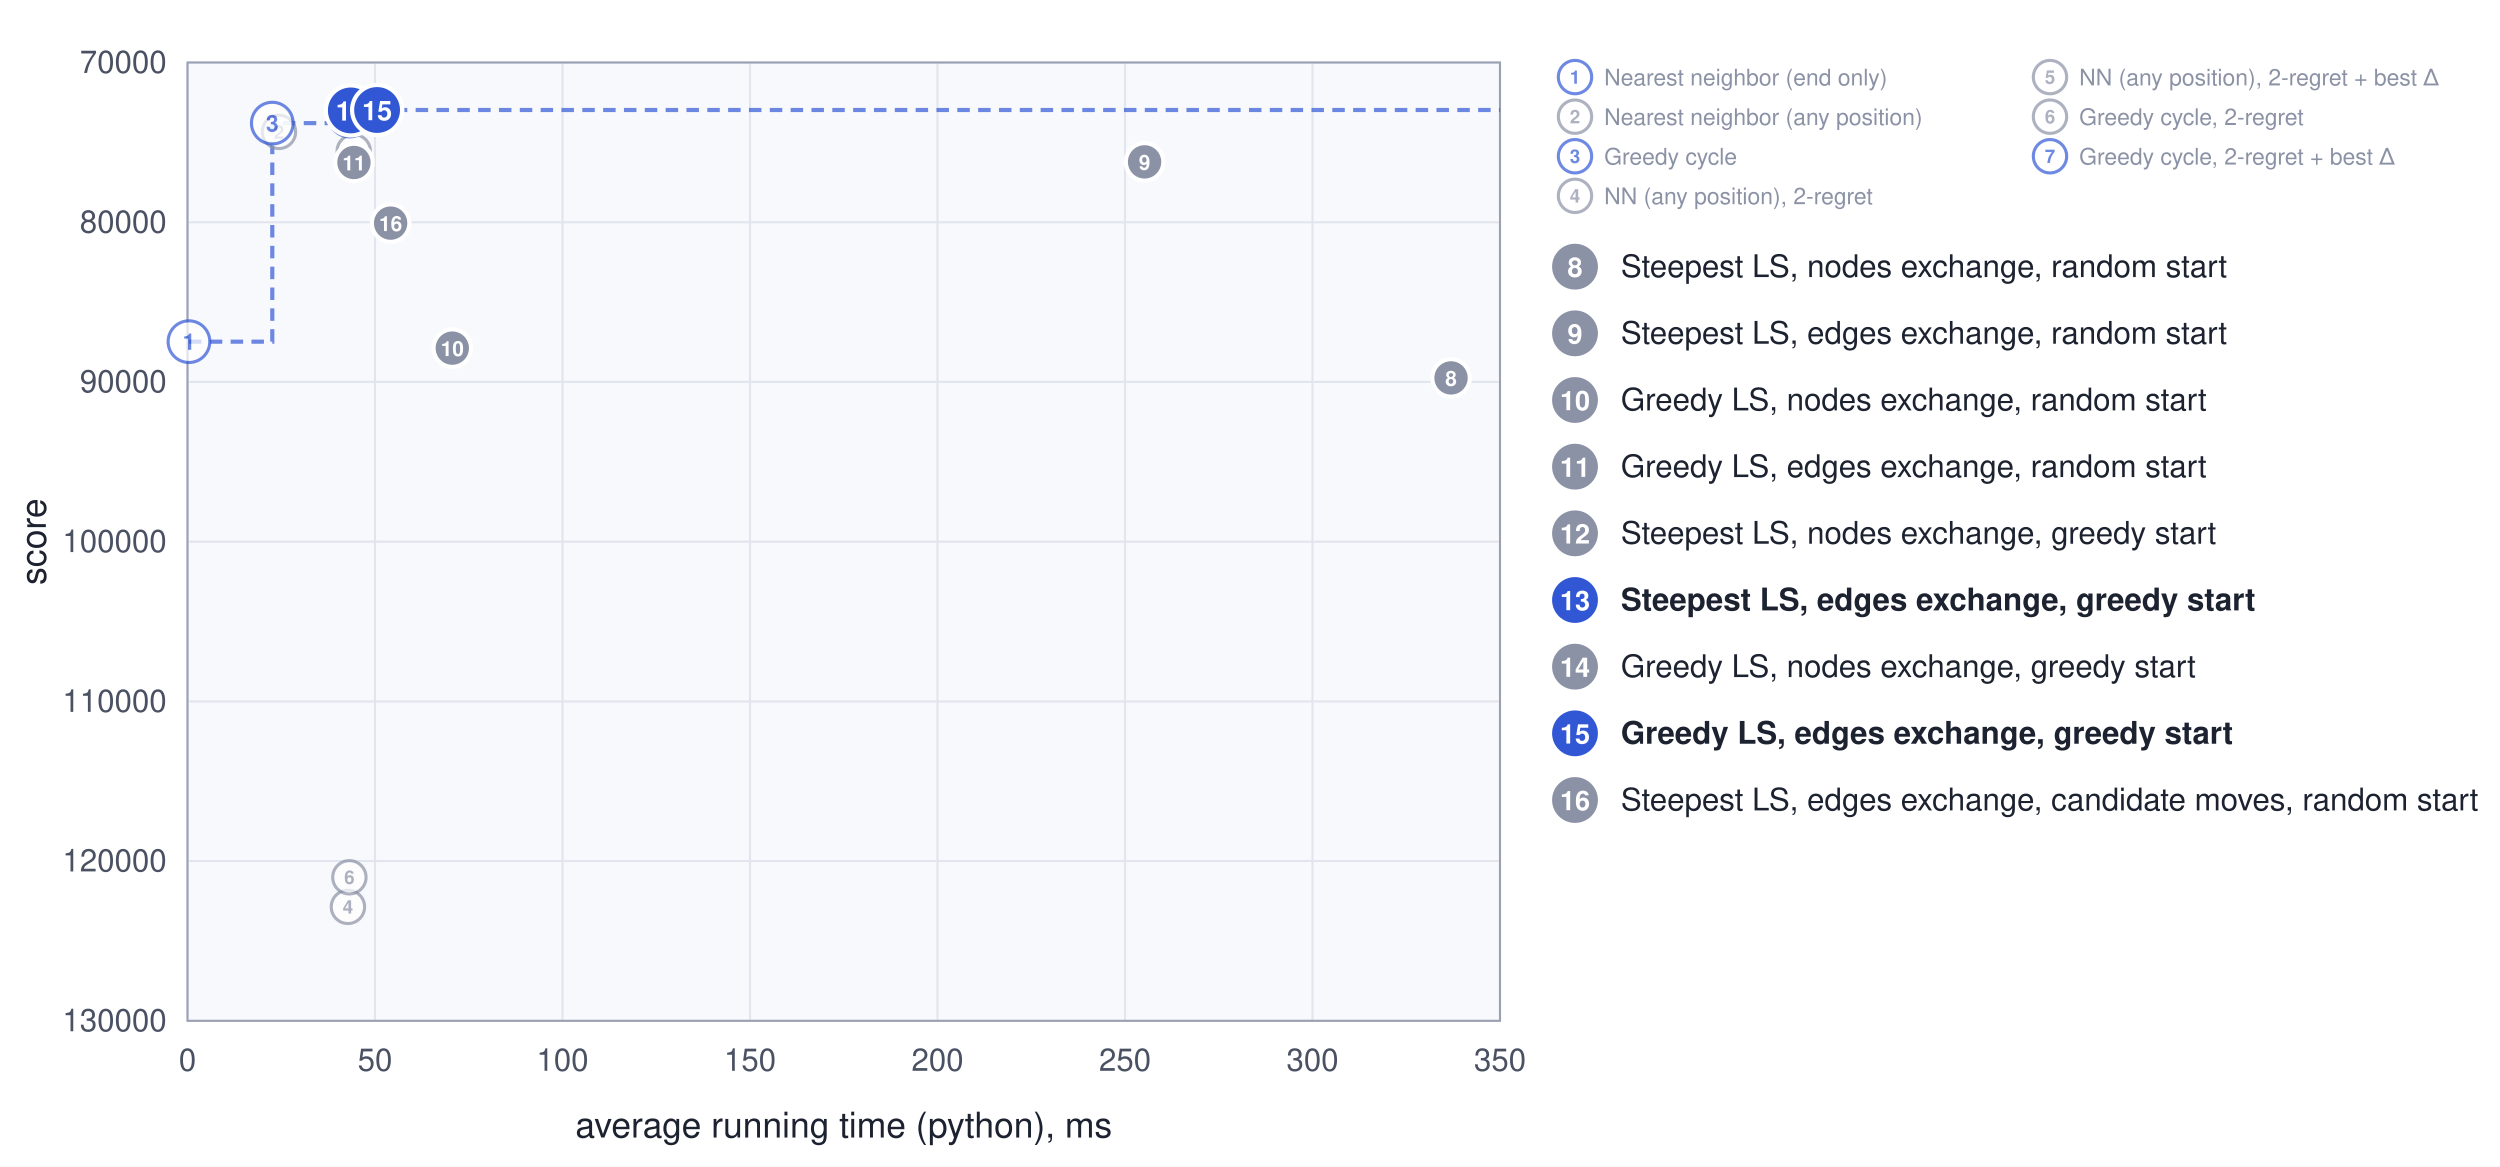
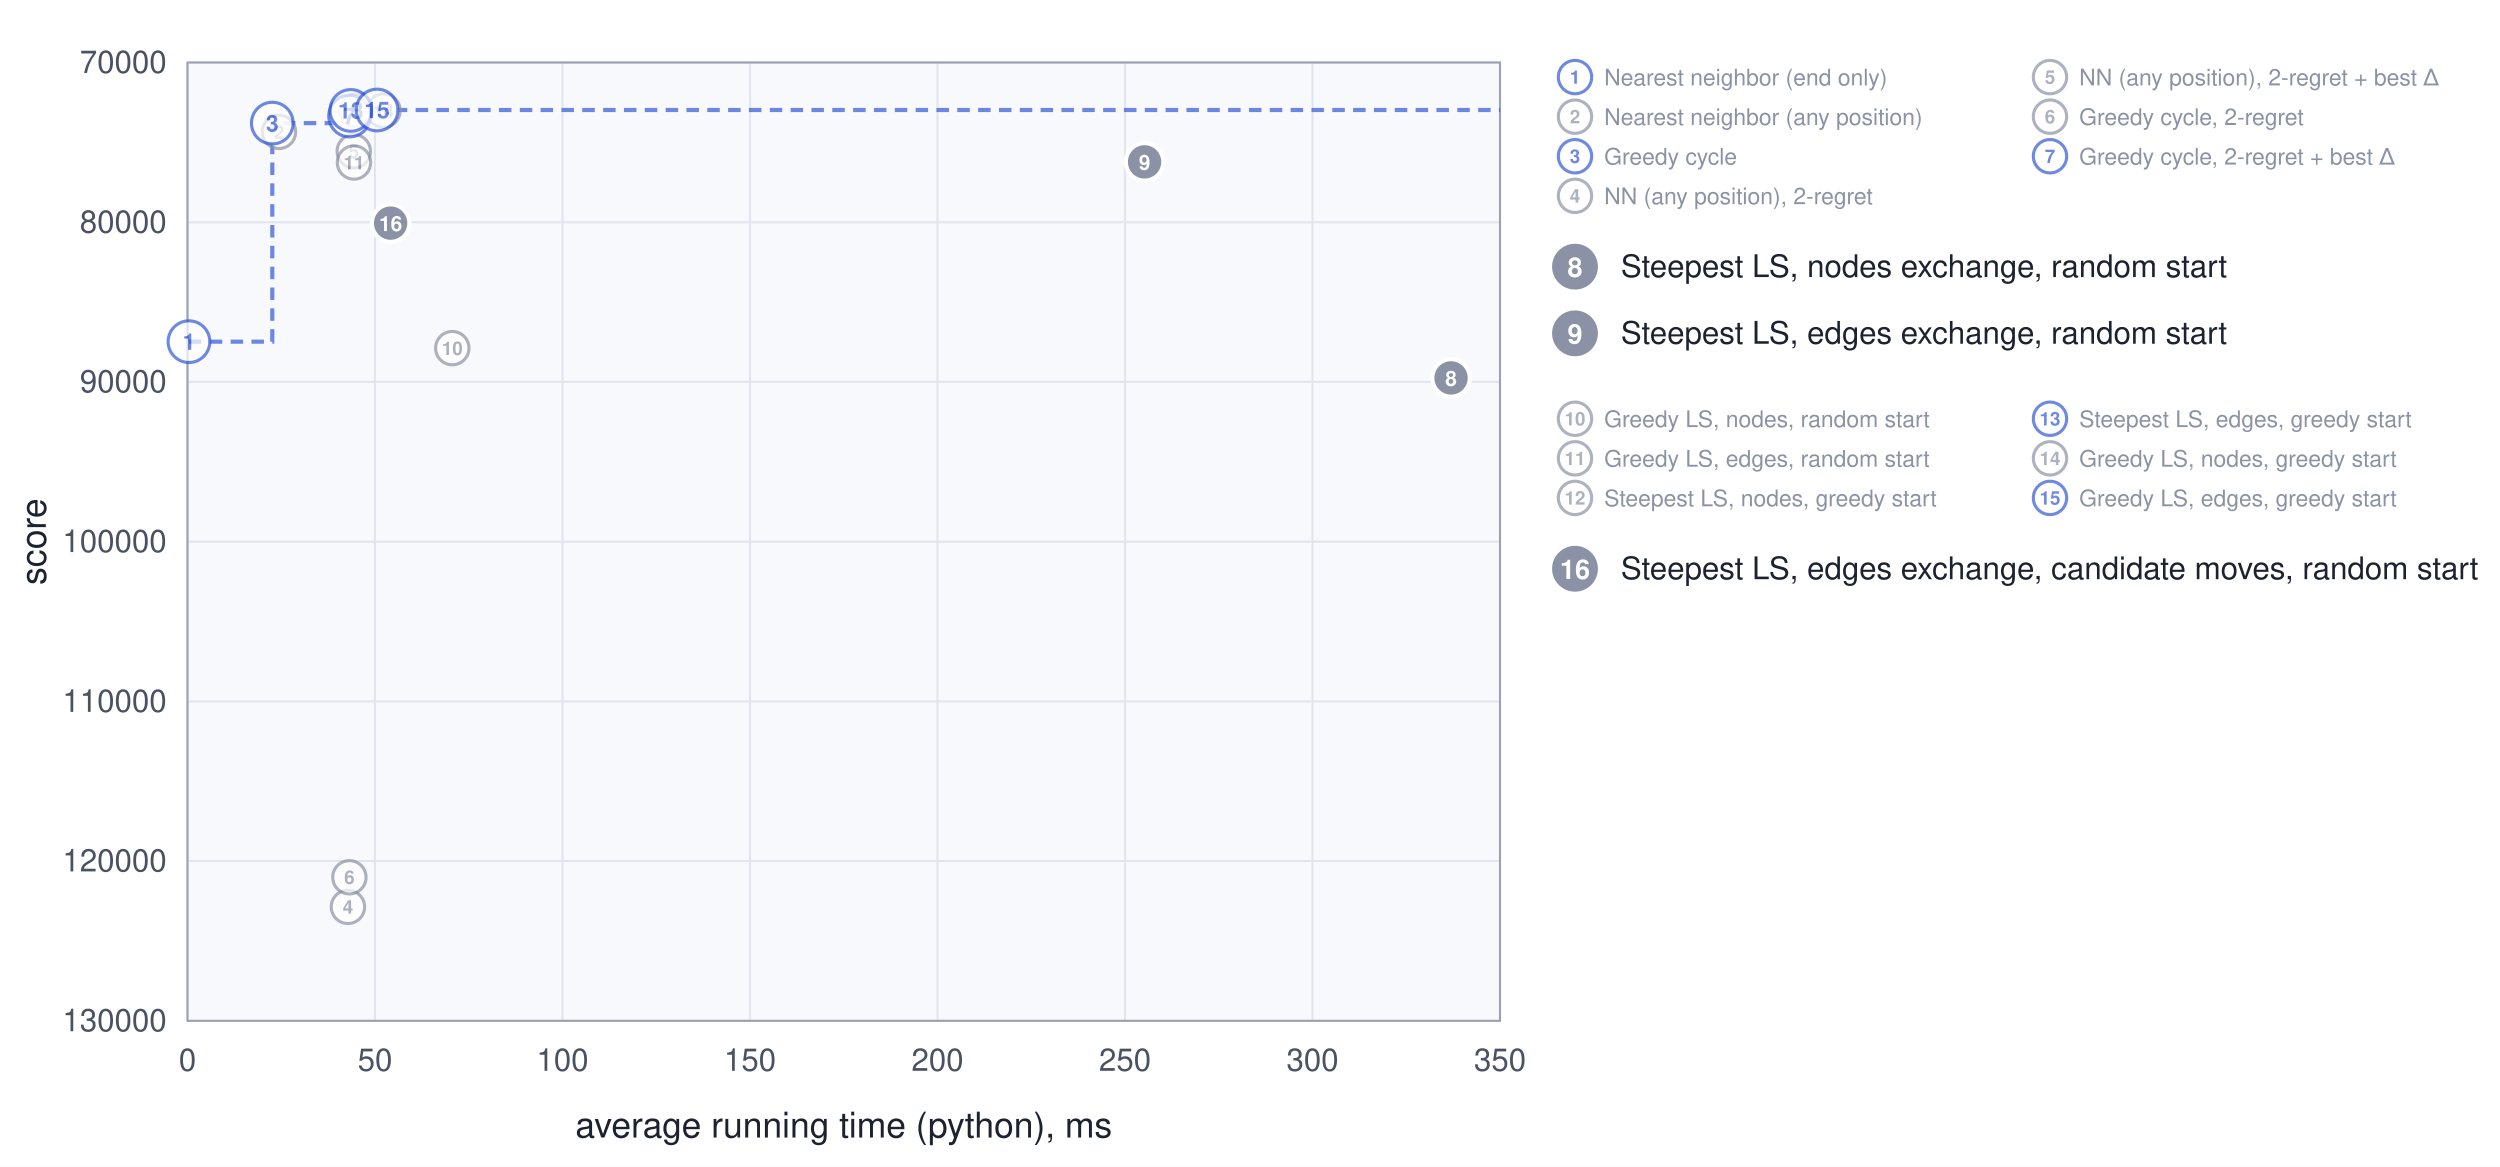
<svg xmlns="http://www.w3.org/2000/svg" viewBox="0 0 1200 560" width="1200" height="560" font-family="Helvetica, Arial, sans-serif" font-size="15">
  <rect width="1200" height="560" fill="#fff" />
  <rect x="90" y="30" width="630" height="460" fill="#f8f9fc" />
  <line x1="90.0" y1="30" x2="90.0" y2="490" stroke="#e1e5ee" />
  <text x="90.0" y="514" text-anchor="middle" fill="#4a5163">0</text>
  <line x1="180.0" y1="30" x2="180.0" y2="490" stroke="#e1e5ee" />
  <text x="180.0" y="514" text-anchor="middle" fill="#4a5163">50</text>
  <line x1="270.0" y1="30" x2="270.0" y2="490" stroke="#e1e5ee" />
  <text x="270.0" y="514" text-anchor="middle" fill="#4a5163">100</text>
  <line x1="360.0" y1="30" x2="360.0" y2="490" stroke="#e1e5ee" />
  <text x="360.0" y="514" text-anchor="middle" fill="#4a5163">150</text>
  <line x1="450.0" y1="30" x2="450.0" y2="490" stroke="#e1e5ee" />
  <text x="450.0" y="514" text-anchor="middle" fill="#4a5163">200</text>
  <line x1="540.0" y1="30" x2="540.0" y2="490" stroke="#e1e5ee" />
  <text x="540.0" y="514" text-anchor="middle" fill="#4a5163">250</text>
  <line x1="630.0" y1="30" x2="630.0" y2="490" stroke="#e1e5ee" />
  <text x="630.0" y="514" text-anchor="middle" fill="#4a5163">300</text>
  <line x1="720.0" y1="30" x2="720.0" y2="490" stroke="#e1e5ee" />
  <text x="720.0" y="514" text-anchor="middle" fill="#4a5163">350</text>
  <line x1="90" y1="30.0" x2="720" y2="30.0" stroke="#e1e5ee" />
  <text x="80" y="35.0" text-anchor="end" fill="#4a5163">70000</text>
  <line x1="90" y1="106.7" x2="720" y2="106.7" stroke="#e1e5ee" />
  <text x="80" y="111.7" text-anchor="end" fill="#4a5163">80000</text>
  <line x1="90" y1="183.3" x2="720" y2="183.3" stroke="#e1e5ee" />
  <text x="80" y="188.3" text-anchor="end" fill="#4a5163">90000</text>
  <line x1="90" y1="260.0" x2="720" y2="260.0" stroke="#e1e5ee" />
  <text x="80" y="265.0" text-anchor="end" fill="#4a5163">100000</text>
  <line x1="90" y1="336.7" x2="720" y2="336.7" stroke="#e1e5ee" />
  <text x="80" y="341.7" text-anchor="end" fill="#4a5163">110000</text>
  <line x1="90" y1="413.3" x2="720" y2="413.3" stroke="#e1e5ee" />
  <text x="80" y="418.3" text-anchor="end" fill="#4a5163">120000</text>
  <line x1="90" y1="490.0" x2="720" y2="490.0" stroke="#e1e5ee" />
  <text x="80" y="495.0" text-anchor="end" fill="#4a5163">130000</text>
  <rect x="90" y="30" width="630" height="460" fill="none" stroke="#9aa1b3" />
  <text x="405.0" y="546" text-anchor="middle" font-size="17" fill="#1c2230">average running time (python), ms</text>
  <text transform="translate(22,260.0) rotate(-90)" text-anchor="middle" font-size="17" fill="#1c2230">score</text>
  <path d="M90.7,164.0H130.7V59.1H167.8V55.7H168.4V53.0H181.0V52.8H720" fill="none" stroke="#3157d5" stroke-width="2" stroke-dasharray="6 4" opacity=".7" />
  <g opacity=".7">
    <circle cx="756.0" cy="37.0" r="8" fill="#fff" stroke="#3157d5" stroke-width="1.5" />
    <text x="756.0" y="40.2" text-anchor="middle" fill="#3157d5" font-size="9" font-weight="bold">1</text>
  </g>
  <text x="770" y="41" fill="#8b92a5" font-size="11">Nearest neighbor (end only)</text>
  <g opacity=".7">
    <circle cx="756.0" cy="56.0" r="8" fill="#fff" stroke="#8b92a5" stroke-width="1.5" />
    <text x="756.0" y="59.2" text-anchor="middle" fill="#8b92a5" font-size="9" font-weight="bold">2</text>
  </g>
  <text x="770" y="60" fill="#8b92a5" font-size="11">Nearest neighbor (any position)</text>
  <g opacity=".7">
    <circle cx="756.0" cy="75.0" r="8" fill="#fff" stroke="#3157d5" stroke-width="1.5" />
    <text x="756.0" y="78.2" text-anchor="middle" fill="#3157d5" font-size="9" font-weight="bold">3</text>
  </g>
  <text x="770" y="79" fill="#8b92a5" font-size="11">Greedy cycle</text>
  <g opacity=".7">
    <circle cx="756.0" cy="94.0" r="8" fill="#fff" stroke="#8b92a5" stroke-width="1.5" />
    <text x="756.0" y="97.2" text-anchor="middle" fill="#8b92a5" font-size="9" font-weight="bold">4</text>
  </g>
  <text x="770" y="98" fill="#8b92a5" font-size="11">NN (any position), 2-regret</text>
  <g opacity=".7">
    <circle cx="984.0" cy="37.0" r="8" fill="#fff" stroke="#8b92a5" stroke-width="1.5" />
    <text x="984.0" y="40.2" text-anchor="middle" fill="#8b92a5" font-size="9" font-weight="bold">5</text>
  </g>
  <text x="998" y="41" fill="#8b92a5" font-size="11">NN (any position), 2-regret + best Δ</text>
  <g opacity=".7">
    <circle cx="984.0" cy="56.0" r="8" fill="#fff" stroke="#8b92a5" stroke-width="1.5" />
    <text x="984.0" y="59.2" text-anchor="middle" fill="#8b92a5" font-size="9" font-weight="bold">6</text>
  </g>
  <text x="998" y="60" fill="#8b92a5" font-size="11">Greedy cycle, 2-regret</text>
  <g opacity=".7">
    <circle cx="984.0" cy="75.0" r="8" fill="#fff" stroke="#3157d5" stroke-width="1.5" />
    <text x="984.0" y="78.2" text-anchor="middle" fill="#3157d5" font-size="9" font-weight="bold">7</text>
  </g>
  <text x="998" y="79" fill="#8b92a5" font-size="11">Greedy cycle, 2-regret + best Δ</text>
  <circle cx="756.0" cy="128.0" r="12" fill="#8b92a5" stroke="#fff" stroke-width="2" />
  <text x="756.0" y="132.9" text-anchor="middle" fill="#fff" font-size="13" font-weight="bold">8</text>
  <text x="778" y="133" fill="#1c2230">Steepest LS, nodes exchange, random start</text>
  <circle cx="756.0" cy="160.0" r="12" fill="#8b92a5" stroke="#fff" stroke-width="2" />
  <text x="756.0" y="164.9" text-anchor="middle" fill="#fff" font-size="13" font-weight="bold">9</text>
  <text x="778" y="165" fill="#1c2230">Steepest LS, edges exchange, random start</text>
-   <circle cx="756.0" cy="192.0" r="12" fill="#8b92a5" stroke="#fff" stroke-width="2" />
-   <text x="756.0" y="196.9" text-anchor="middle" fill="#fff" font-size="13" font-weight="bold">10</text>
-   <text x="778" y="197" fill="#1c2230">Greedy LS, nodes exchange, random start</text>
-   <circle cx="756.0" cy="224.0" r="12" fill="#8b92a5" stroke="#fff" stroke-width="2" />
-   <text x="756.0" y="228.9" text-anchor="middle" fill="#fff" font-size="13" font-weight="bold">11</text>
-   <text x="778" y="229" fill="#1c2230">Greedy LS, edges exchange, random start</text>
-   <circle cx="756.0" cy="256.0" r="12" fill="#8b92a5" stroke="#fff" stroke-width="2" />
-   <text x="756.0" y="260.9" text-anchor="middle" fill="#fff" font-size="13" font-weight="bold">12</text>
-   <text x="778" y="261" fill="#1c2230">Steepest LS, nodes exchange, greedy start</text>
-   <circle cx="756.0" cy="288.0" r="12" fill="#3157d5" stroke="#fff" stroke-width="2" />
-   <text x="756.0" y="292.9" text-anchor="middle" fill="#fff" font-size="13" font-weight="bold">13</text>
-   <text x="778" y="293" fill="#1c2230" font-weight="bold">Steepest LS, edges exchange, greedy start</text>
-   <circle cx="756.0" cy="320.0" r="12" fill="#8b92a5" stroke="#fff" stroke-width="2" />
-   <text x="756.0" y="324.9" text-anchor="middle" fill="#fff" font-size="13" font-weight="bold">14</text>
-   <text x="778" y="325" fill="#1c2230">Greedy LS, nodes exchange, greedy start</text>
-   <circle cx="756.0" cy="352.0" r="12" fill="#3157d5" stroke="#fff" stroke-width="2" />
-   <text x="756.0" y="356.9" text-anchor="middle" fill="#fff" font-size="13" font-weight="bold">15</text>
-   <text x="778" y="357" fill="#1c2230" font-weight="bold">Greedy LS, edges exchange, greedy start</text>
-   <circle cx="756.0" cy="384.0" r="12" fill="#8b92a5" stroke="#fff" stroke-width="2" />
-   <text x="756.0" y="388.9" text-anchor="middle" fill="#fff" font-size="13" font-weight="bold">16</text>
-   <text x="778" y="389" fill="#1c2230">Steepest LS, edges exchange, candidate moves, random start</text>
+   <g opacity=".7">
+     <circle cx="756.0" cy="201.0" r="8" fill="#fff" stroke="#8b92a5" stroke-width="1.5" />
+     <text x="756.0" y="204.2" text-anchor="middle" fill="#8b92a5" font-size="9" font-weight="bold">10</text>
+   </g>
+   <text x="770" y="205" fill="#8b92a5" font-size="11">Greedy LS, nodes, random start</text>
+   <g opacity=".7">
+     <circle cx="756.0" cy="220.0" r="8" fill="#fff" stroke="#8b92a5" stroke-width="1.5" />
+     <text x="756.0" y="223.2" text-anchor="middle" fill="#8b92a5" font-size="9" font-weight="bold">11</text>
+   </g>
+   <text x="770" y="224" fill="#8b92a5" font-size="11">Greedy LS, edges, random start</text>
+   <g opacity=".7">
+     <circle cx="756.0" cy="239.0" r="8" fill="#fff" stroke="#8b92a5" stroke-width="1.5" />
+     <text x="756.0" y="242.2" text-anchor="middle" fill="#8b92a5" font-size="9" font-weight="bold">12</text>
+   </g>
+   <text x="770" y="243" fill="#8b92a5" font-size="11">Steepest LS, nodes, greedy start</text>
+   <g opacity=".7">
+     <circle cx="984.0" cy="201.0" r="8" fill="#fff" stroke="#3157d5" stroke-width="1.5" />
+     <text x="984.0" y="204.2" text-anchor="middle" fill="#3157d5" font-size="9" font-weight="bold">13</text>
+   </g>
+   <text x="998" y="205" fill="#8b92a5" font-size="11">Steepest LS, edges, greedy start</text>
+   <g opacity=".7">
+     <circle cx="984.0" cy="220.0" r="8" fill="#fff" stroke="#8b92a5" stroke-width="1.5" />
+     <text x="984.0" y="223.2" text-anchor="middle" fill="#8b92a5" font-size="9" font-weight="bold">14</text>
+   </g>
+   <text x="998" y="224" fill="#8b92a5" font-size="11">Greedy LS, nodes, greedy start</text>
+   <g opacity=".7">
+     <circle cx="984.0" cy="239.0" r="8" fill="#fff" stroke="#3157d5" stroke-width="1.5" />
+     <text x="984.0" y="242.2" text-anchor="middle" fill="#3157d5" font-size="9" font-weight="bold">15</text>
+   </g>
+   <text x="998" y="243" fill="#8b92a5" font-size="11">Greedy LS, edges, greedy start</text>
+   <circle cx="756.0" cy="273.0" r="12" fill="#8b92a5" stroke="#fff" stroke-width="2" />
+   <text x="756.0" y="277.9" text-anchor="middle" fill="#fff" font-size="13" font-weight="bold">16</text>
+   <text x="778" y="278" fill="#1c2230">Steepest LS, edges exchange, candidate moves, random start</text>
  <g opacity=".7">
    <circle cx="133.9" cy="63.3" r="8" fill="#fff" stroke="#8b92a5" stroke-width="1.5" />
    <text x="133.9" y="66.6" text-anchor="middle" fill="#8b92a5" font-size="9" font-weight="bold">2</text>
  </g>
  <g opacity=".7">
    <circle cx="167.0" cy="435.3" r="8" fill="#fff" stroke="#8b92a5" stroke-width="1.5" />
    <text x="167.0" y="438.5" text-anchor="middle" fill="#8b92a5" font-size="9" font-weight="bold">4</text>
  </g>
  <g opacity=".7">
    <circle cx="169.8" cy="72.6" r="8" fill="#fff" stroke="#8b92a5" stroke-width="1.5" />
    <text x="169.8" y="75.9" text-anchor="middle" fill="#8b92a5" font-size="9" font-weight="bold">5</text>
  </g>
  <g opacity=".7">
    <circle cx="167.7" cy="421.1" r="8" fill="#fff" stroke="#8b92a5" stroke-width="1.5" />
    <text x="167.7" y="424.3" text-anchor="middle" fill="#8b92a5" font-size="9" font-weight="bold">6</text>
  </g>
+   <g opacity=".7">
+     <circle cx="217.1" cy="167.1" r="8" fill="#fff" stroke="#8b92a5" stroke-width="1.5" />
+     <text x="217.1" y="170.4" text-anchor="middle" fill="#8b92a5" font-size="9" font-weight="bold">10</text>
+   </g>
+   <g opacity=".7">
+     <circle cx="169.9" cy="78.0" r="8" fill="#fff" stroke="#8b92a5" stroke-width="1.5" />
+     <text x="169.9" y="81.3" text-anchor="middle" fill="#8b92a5" font-size="9" font-weight="bold">11</text>
+   </g>
+   <g opacity=".7">
+     <circle cx="171.0" cy="53.1" r="8" fill="#fff" stroke="#8b92a5" stroke-width="1.5" />
+     <text x="171.0" y="56.4" text-anchor="middle" fill="#8b92a5" font-size="9" font-weight="bold">12</text>
+   </g>
+   <g opacity=".7">
+     <circle cx="184.1" cy="53.1" r="8" fill="#fff" stroke="#8b92a5" stroke-width="1.5" />
+     <text x="184.1" y="56.4" text-anchor="middle" fill="#8b92a5" font-size="9" font-weight="bold">14</text>
+   </g>
  <circle cx="696.5" cy="181.4" r="9" fill="#8b92a5" stroke="#fff" stroke-width="2" />
  <text x="696.5" y="185.2" text-anchor="middle" fill="#fff" font-size="10" font-weight="bold">8</text>
  <circle cx="549.4" cy="77.7" r="9" fill="#8b92a5" stroke="#fff" stroke-width="2" />
  <text x="549.4" y="81.5" text-anchor="middle" fill="#fff" font-size="10" font-weight="bold">9</text>
-   <circle cx="217.1" cy="167.1" r="9" fill="#8b92a5" stroke="#fff" stroke-width="2" />
-   <text x="217.1" y="170.9" text-anchor="middle" fill="#fff" font-size="10" font-weight="bold">10</text>
-   <circle cx="169.9" cy="78.0" r="9" fill="#8b92a5" stroke="#fff" stroke-width="2" />
-   <text x="169.9" y="81.8" text-anchor="middle" fill="#fff" font-size="10" font-weight="bold">11</text>
-   <circle cx="171.0" cy="53.1" r="9" fill="#8b92a5" stroke="#fff" stroke-width="2" />
-   <text x="171.0" y="56.9" text-anchor="middle" fill="#fff" font-size="10" font-weight="bold">12</text>
-   <circle cx="184.1" cy="53.1" r="9" fill="#8b92a5" stroke="#fff" stroke-width="2" />
-   <text x="184.1" y="56.9" text-anchor="middle" fill="#fff" font-size="10" font-weight="bold">14</text>
  <circle cx="187.5" cy="107.1" r="9" fill="#8b92a5" stroke="#fff" stroke-width="2" />
  <text x="187.5" y="110.9" text-anchor="middle" fill="#fff" font-size="10" font-weight="bold">16</text>
  <g opacity=".7">
    <circle cx="90.7" cy="164.0" r="10" fill="#fff" stroke="#3157d5" stroke-width="1.5" />
    <text x="90.7" y="167.9" text-anchor="middle" fill="#3157d5" font-size="11" font-weight="bold">1</text>
  </g>
  <g opacity=".7">
    <circle cx="130.7" cy="59.1" r="10" fill="#fff" stroke="#3157d5" stroke-width="1.5" />
    <text x="130.7" y="63.1" text-anchor="middle" fill="#3157d5" font-size="11" font-weight="bold">3</text>
  </g>
  <g opacity=".7">
    <circle cx="167.8" cy="55.7" r="10" fill="#fff" stroke="#3157d5" stroke-width="1.5" />
    <text x="167.8" y="59.6" text-anchor="middle" fill="#3157d5" font-size="11" font-weight="bold">7</text>
  </g>
-   <circle cx="168.4" cy="53.0" r="12" fill="#3157d5" stroke="#fff" stroke-width="2" />
-   <text x="168.4" y="57.9" text-anchor="middle" fill="#fff" font-size="13" font-weight="bold">13</text>
-   <circle cx="181.0" cy="52.8" r="12" fill="#3157d5" stroke="#fff" stroke-width="2" />
-   <text x="181.0" y="57.7" text-anchor="middle" fill="#fff" font-size="13" font-weight="bold">15</text>
+   <g opacity=".7">
+     <circle cx="168.4" cy="53.0" r="10" fill="#fff" stroke="#3157d5" stroke-width="1.5" />
+     <text x="168.4" y="56.9" text-anchor="middle" fill="#3157d5" font-size="11" font-weight="bold">13</text>
+   </g>
+   <g opacity=".7">
+     <circle cx="181.0" cy="52.8" r="10" fill="#fff" stroke="#3157d5" stroke-width="1.5" />
+     <text x="181.0" y="56.7" text-anchor="middle" fill="#3157d5" font-size="11" font-weight="bold">15</text>
+   </g>
</svg>
